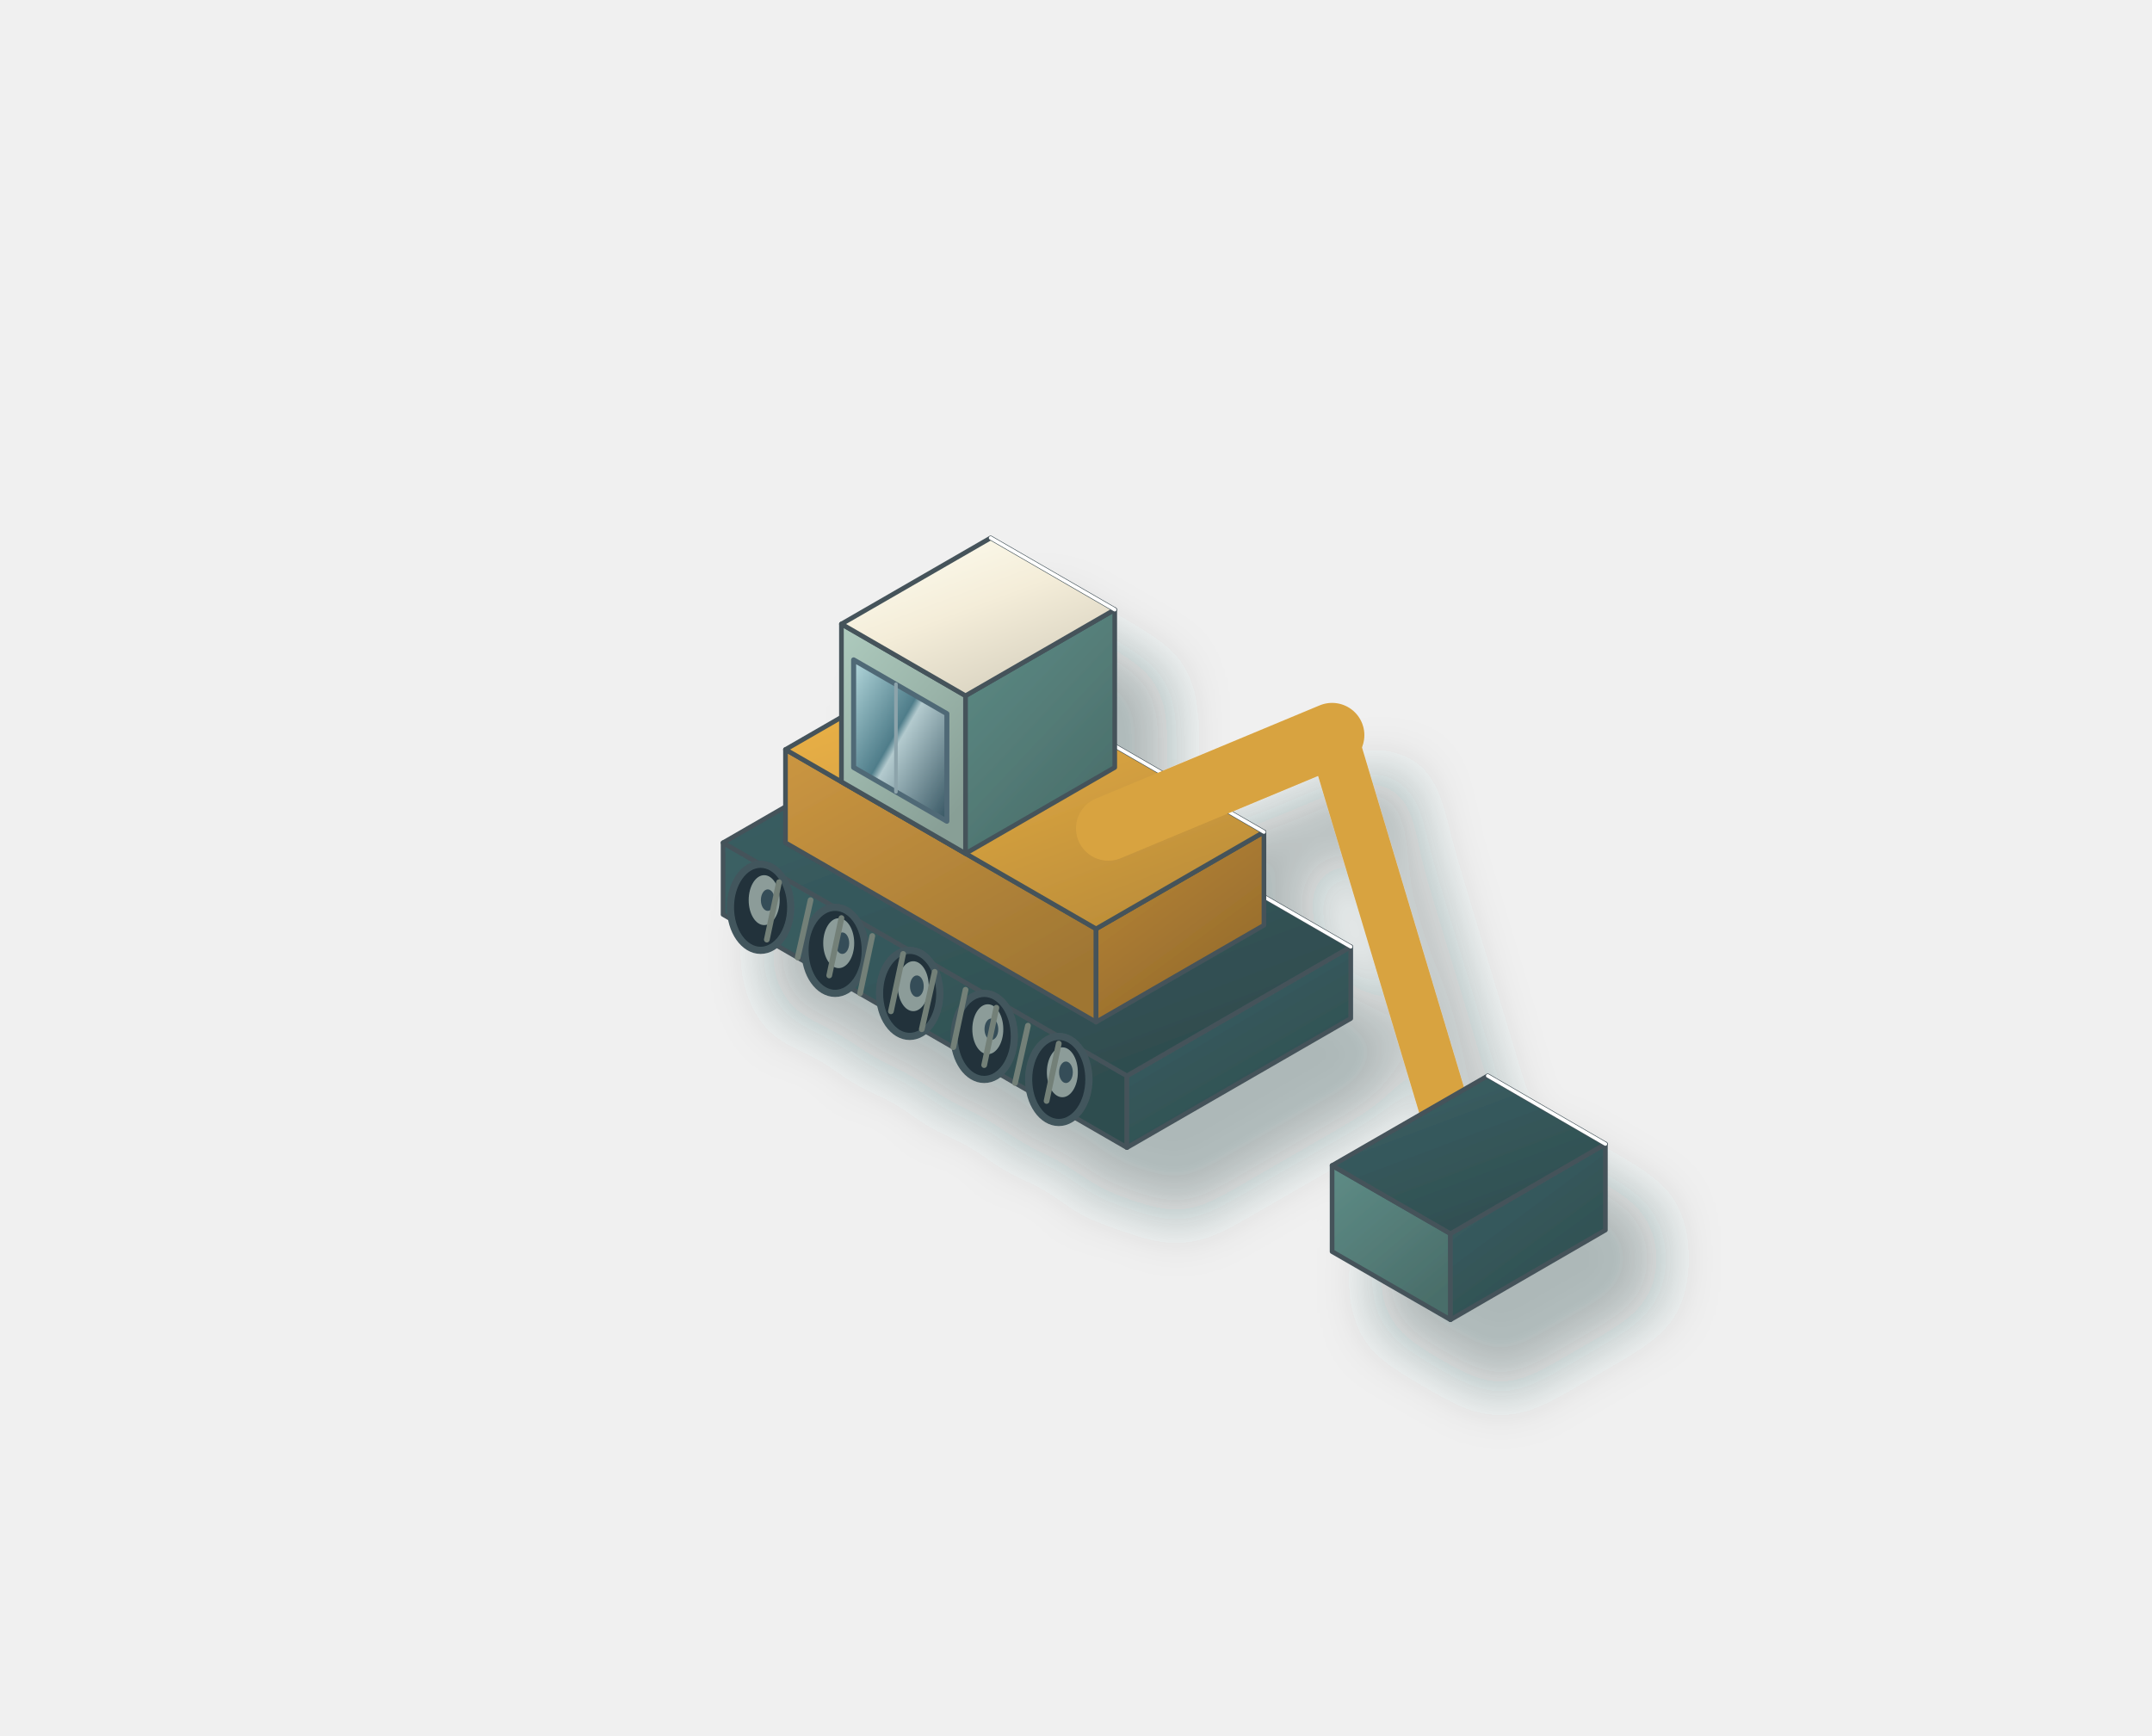
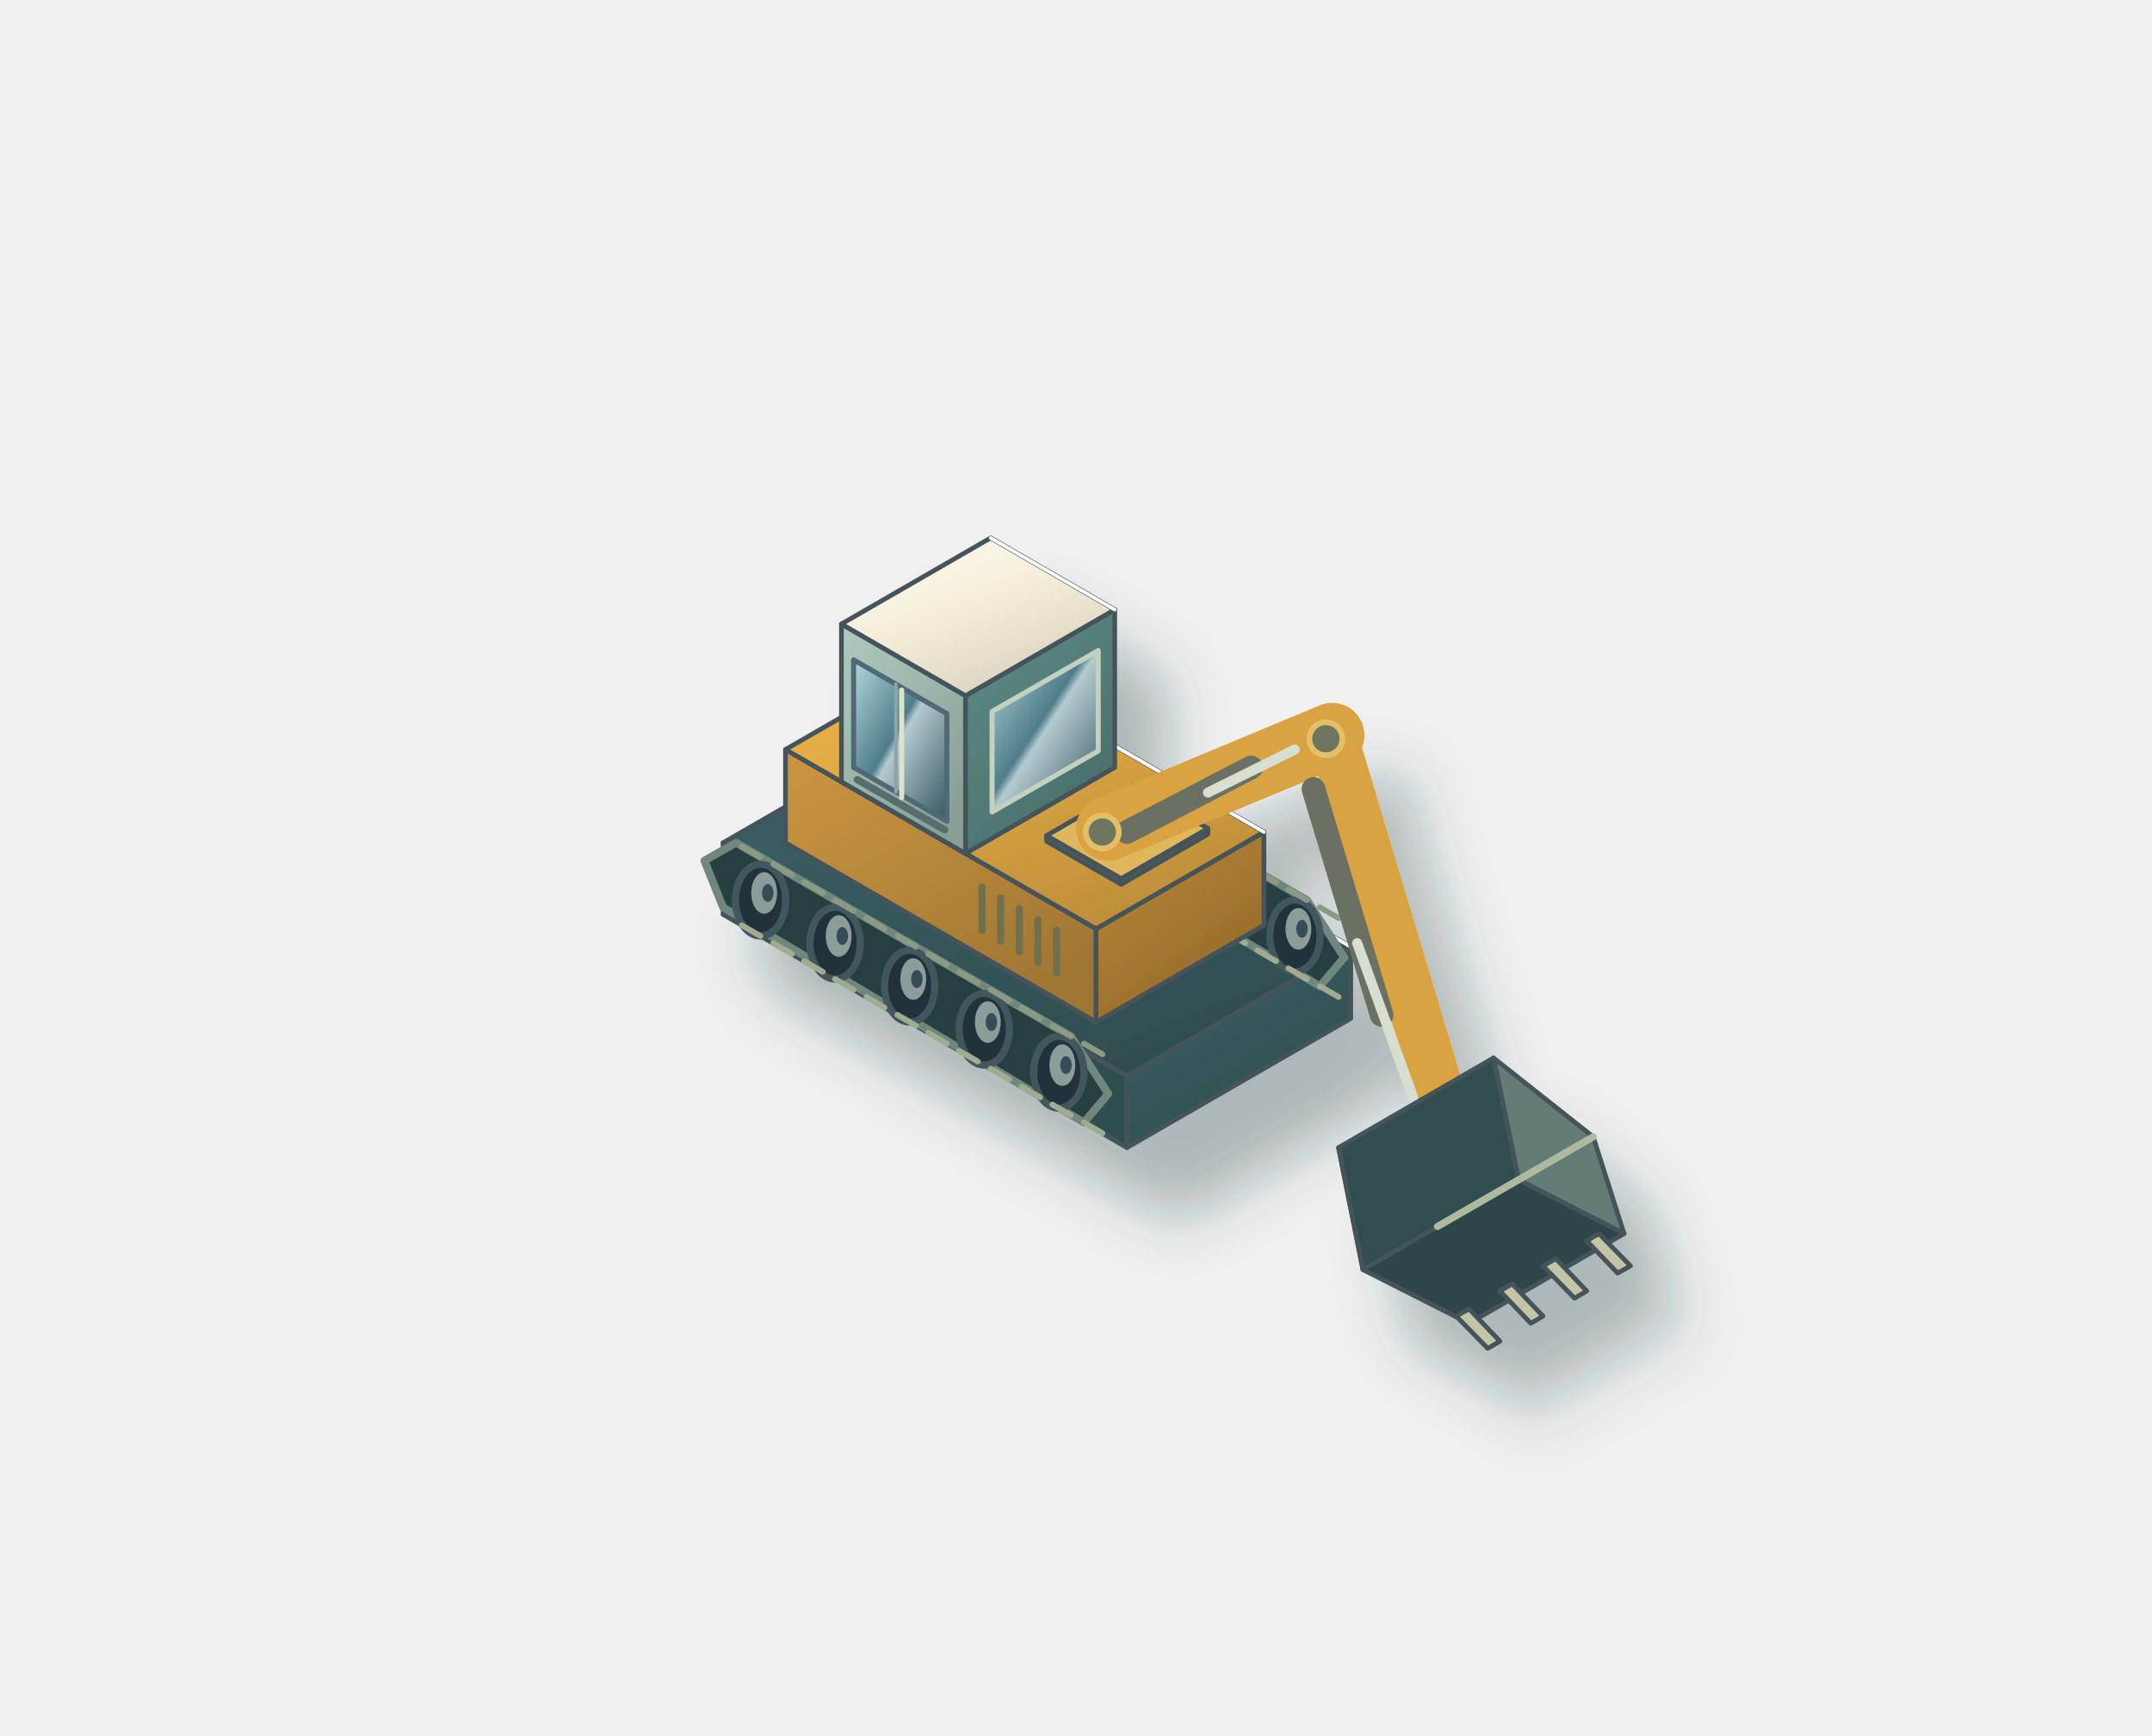
<svg xmlns="http://www.w3.org/2000/svg" viewBox="15 -12 300 242">
  <defs>
    <radialGradient id="foliage" cx="30%" cy="25%">
      <stop stop-color="#c6d58b" />
      <stop offset=".4" stop-color="#729558" />
      <stop offset="1" stop-color="#355d47" />
    </radialGradient>
    <linearGradient id="glass" x2="1" y2="1">
      <stop stop-color="#b4d8dc" />
      <stop offset=".45" stop-color="#4f7d8a" />
      <stop offset=".5" stop-color="#b3cace" />
      <stop offset="1" stop-color="#355461" />
    </linearGradient>
    <filter id="shadow" x="-35%" y="-35%" width="180%" height="190%">
      <feDropShadow dx="7" dy="10" stdDeviation="4" flood-color="#223c3c" flood-opacity=".32" />
    </filter>
    <linearGradient id="d8a341-roof" x1="0" y1="0" x2=".65" y2="1">
      <stop stop-color="#f2b749" />
      <stop offset=".52" stop-color="#d8a341" />
      <stop offset="1" stop-color="#be8f39" />
    </linearGradient>
    <linearGradient id="35575a-shade" x1="0" y1="0" x2=".65" y2="1">
      <stop stop-color="#3b6165" />
      <stop offset=".52" stop-color="#35575a" />
      <stop offset="1" stop-color="#2f4d4f" />
    </linearGradient>
    <linearGradient id="f4edd9-roof" x1="0" y1="0" x2=".65" y2="1">
      <stop stop-color="#fffff3" />
      <stop offset=".52" stop-color="#f4edd9" />
      <stop offset="1" stop-color="#d7d1bf" />
    </linearGradient>
    <linearGradient id="35575a-wall" x1="0" y1="0" x2=".65" y2="1">
      <stop stop-color="#3b6165" />
      <stop offset=".52" stop-color="#35575a" />
      <stop offset="1" stop-color="#2f4d4f" />
    </linearGradient>
    <linearGradient id="35575a-roof" x1="0" y1="0" x2=".65" y2="1">
      <stop stop-color="#3b6165" />
      <stop offset=".52" stop-color="#35575a" />
      <stop offset="1" stop-color="#2f4d4f" />
    </linearGradient>
    <linearGradient id="b5863a-wall" x1="0" y1="0" x2=".65" y2="1">
      <stop stop-color="#cb9641" />
      <stop offset=".52" stop-color="#b5863a" />
      <stop offset="1" stop-color="#9f7633" />
    </linearGradient>
    <linearGradient id="a67831-shade" x1="0" y1="0" x2=".65" y2="1">
      <stop stop-color="#ba8637" />
      <stop offset=".52" stop-color="#a67831" />
      <stop offset="1" stop-color="#926a2b" />
    </linearGradient>
    <linearGradient id="9bb5aa-wall" x1="0" y1="0" x2=".65" y2="1">
      <stop stop-color="#aecbbe" />
      <stop offset=".52" stop-color="#9bb5aa" />
      <stop offset="1" stop-color="#889f96" />
    </linearGradient>
    <linearGradient id="547d78-shade" x1="0" y1="0" x2=".65" y2="1">
      <stop stop-color="#5e8c86" />
      <stop offset=".52" stop-color="#547d78" />
      <stop offset="1" stop-color="#4a6e6a" />
    </linearGradient>
-     <linearGradient id="547d78-wall" x1="0" y1="0" x2=".65" y2="1">
-       <stop stop-color="#5e8c86" />
-       <stop offset=".52" stop-color="#547d78" />
-       <stop offset="1" stop-color="#4a6e6a" />
-     </linearGradient>
  </defs>
  <style>.crane-boom{transform-origin:147px 21px;animation:sway 7s ease-in-out infinite alternate}@keyframes sway{to{transform:rotate(2deg)}}@media(prefers-reduced-motion:reduce){*{animation:none!important}}</style>
  <g filter="url(#shadow)">
-     <polygon points="115.8,115.5 172.1,148.0 172.1,138.0 115.8,105.5" fill="url(#35575a-wall)" stroke="#44535a" stroke-width="0.65" stroke-linejoin="round" />
-     <polygon points="203.3,130.0 172.1,148.0 172.1,138.0 203.3,120.0" fill="url(#35575a-shade)" stroke="#44535a" stroke-width="0.65" stroke-linejoin="round" />
-     <polygon points="147.0,87.5 203.3,120.0 172.1,138.0 115.8,105.5" fill="url(#35575a-roof)" stroke="#44535a" stroke-width="0.65" stroke-linejoin="round" />
-     <path d="M147.0,87.5 L203.3,120.0" fill="none" stroke="#ffffff" stroke-width="0.5" stroke-linecap="round" />
+     <g data-testid="excavator-tracked-undercarriage">
+       <polygon points="115.8,115.5 172.1,148.0 172.1,138.0 115.8,105.5" fill="url(#35575a-wall)" stroke="#44535a" stroke-width="0.65" stroke-linejoin="round" />
+       <polygon points="203.3,130.0 172.1,148.0 172.1,138.0 203.3,120.0" fill="url(#35575a-shade)" stroke="#44535a" stroke-width="0.65" stroke-linejoin="round" />
+       <polygon points="147.0,87.5 203.3,120.0 172.1,138.0 115.8,105.5" fill="url(#35575a-roof)" stroke="#44535a" stroke-width="0.65" stroke-linejoin="round" />
+       <path d="M147.0,87.5 L203.3,120.0" fill="none" stroke="#ffffff" stroke-width="0.5" stroke-linecap="round" />
+       <polygon points="148.7,95.5 146.1,89.0 150.5,86.5 197.2,113.5 202.4,121.5 199.0,125.5" fill="#283f42" stroke="#71867b" stroke-width="1.1" stroke-linejoin="round" />
+       <ellipse cx="153.938" cy="94.5" rx="3.5" ry="5" fill="#20323b" stroke="#43565d" stroke-width="1" />
+       <ellipse cx="154.438" cy="93.5" rx="1.8" ry="2.9" fill="#8c9c99" />
+       <ellipse cx="154.938" cy="93.5" rx="0.8" ry="1.25" fill="#364d58" />
+       <ellipse cx="164.33" cy="100.5" rx="3.5" ry="5" fill="#20323b" stroke="#43565d" stroke-width="1" />
+       <ellipse cx="164.83" cy="99.5" rx="1.8" ry="2.9" fill="#8c9c99" />
+       <ellipse cx="165.33" cy="99.5" rx="0.8" ry="1.25" fill="#364d58" />
+       <ellipse cx="174.722" cy="106.5" rx="3.5" ry="5" fill="#20323b" stroke="#43565d" stroke-width="1" />
+       <ellipse cx="175.222" cy="105.5" rx="1.8" ry="2.9" fill="#8c9c99" />
+       <ellipse cx="175.722" cy="105.5" rx="0.8" ry="1.25" fill="#364d58" />
+       <ellipse cx="185.114" cy="112.5" rx="3.5" ry="5" fill="#20323b" stroke="#43565d" stroke-width="1" />
+       <ellipse cx="185.614" cy="111.5" rx="1.8" ry="2.9" fill="#8c9c99" />
+       <ellipse cx="186.114" cy="111.5" rx="0.8" ry="1.25" fill="#364d58" />
+       <ellipse cx="195.506" cy="118.5" rx="3.5" ry="5" fill="#20323b" stroke="#43565d" stroke-width="1" />
+       <ellipse cx="196.006" cy="117.5" rx="1.8" ry="2.9" fill="#8c9c99" />
+       <ellipse cx="196.506" cy="117.5" rx="0.8" ry="1.25" fill="#364d58" />
+       <path d="M151.3,98.0 L153.9,99.5" fill="none" stroke="#a0ab91" stroke-width="0.8" stroke-linecap="round" />
+       <path d="M151.3,87.0 L153.9,88.5" fill="none" stroke="#8b9a84" stroke-width="0.8" stroke-linecap="round" />
+       <path d="M155.7,100.5 L158.3,102.0" fill="none" stroke="#a0ab91" stroke-width="0.8" stroke-linecap="round" />
+       <path d="M155.7,89.5 L158.3,91.0" fill="none" stroke="#8b9a84" stroke-width="0.8" stroke-linecap="round" />
+       <path d="M160.0,103.0 L162.6,104.5" fill="none" stroke="#a0ab91" stroke-width="0.8" stroke-linecap="round" />
+       <path d="M160.0,92.0 L162.6,93.5" fill="none" stroke="#8b9a84" stroke-width="0.8" stroke-linecap="round" />
+       <path d="M164.3,105.5 L166.9,107.0" fill="none" stroke="#a0ab91" stroke-width="0.8" stroke-linecap="round" />
+       <path d="M164.3,94.5 L166.9,96.0" fill="none" stroke="#8b9a84" stroke-width="0.8" stroke-linecap="round" />
+       <path d="M168.7,108.0 L171.3,109.5" fill="none" stroke="#a0ab91" stroke-width="0.8" stroke-linecap="round" />
+       <path d="M168.7,97.0 L171.3,98.5" fill="none" stroke="#8b9a84" stroke-width="0.8" stroke-linecap="round" />
+       <path d="M173.0,110.5 L175.6,112.0" fill="none" stroke="#a0ab91" stroke-width="0.8" stroke-linecap="round" />
+       <path d="M173.0,99.5 L175.6,101.0" fill="none" stroke="#8b9a84" stroke-width="0.8" stroke-linecap="round" />
+       <path d="M177.3,113.0 L179.9,114.5" fill="none" stroke="#a0ab91" stroke-width="0.8" stroke-linecap="round" />
+       <path d="M177.3,102.0 L179.9,103.5" fill="none" stroke="#8b9a84" stroke-width="0.8" stroke-linecap="round" />
+       <path d="M181.7,115.5 L184.2,117.0" fill="none" stroke="#a0ab91" stroke-width="0.8" stroke-linecap="round" />
+       <path d="M181.7,104.5 L184.2,106.0" fill="none" stroke="#8b9a84" stroke-width="0.8" stroke-linecap="round" />
+       <path d="M186.0,118.0 L188.6,119.5" fill="none" stroke="#a0ab91" stroke-width="0.8" stroke-linecap="round" />
+       <path d="M186.0,107.0 L188.6,108.5" fill="none" stroke="#8b9a84" stroke-width="0.8" stroke-linecap="round" />
+       <path d="M190.3,120.5 L192.9,122.0" fill="none" stroke="#a0ab91" stroke-width="0.8" stroke-linecap="round" />
+       <path d="M190.3,109.5 L192.9,111.0" fill="none" stroke="#8b9a84" stroke-width="0.8" stroke-linecap="round" />
+       <path d="M194.6,123.0 L197.2,124.5" fill="none" stroke="#a0ab91" stroke-width="0.8" stroke-linecap="round" />
+       <path d="M194.6,112.0 L197.2,113.5" fill="none" stroke="#8b9a84" stroke-width="0.8" stroke-linecap="round" />
+       <path d="M199.0,125.5 L201.6,127.0" fill="none" stroke="#a0ab91" stroke-width="0.8" stroke-linecap="round" />
+       <path d="M199.0,114.5 L201.6,116.0" fill="none" stroke="#8b9a84" stroke-width="0.8" stroke-linecap="round" />
+       <polygon points="115.8,114.5 113.2,108.0 117.6,105.5 164.3,132.5 169.5,140.5 166.1,144.5" fill="#283f42" stroke="#71867b" stroke-width="1.1" stroke-linejoin="round" />
+       <ellipse cx="121.03" cy="113.5" rx="3.5" ry="5" fill="#20323b" stroke="#43565d" stroke-width="1" />
+       <ellipse cx="121.53" cy="112.5" rx="1.8" ry="2.9" fill="#8c9c99" />
+       <ellipse cx="122.03" cy="112.5" rx="0.8" ry="1.25" fill="#364d58" />
+       <ellipse cx="131.422" cy="119.5" rx="3.5" ry="5" fill="#20323b" stroke="#43565d" stroke-width="1" />
+       <ellipse cx="131.922" cy="118.5" rx="1.8" ry="2.9" fill="#8c9c99" />
+       <ellipse cx="132.422" cy="118.5" rx="0.8" ry="1.25" fill="#364d58" />
+       <ellipse cx="141.814" cy="125.5" rx="3.5" ry="5" fill="#20323b" stroke="#43565d" stroke-width="1" />
+       <ellipse cx="142.314" cy="124.5" rx="1.8" ry="2.9" fill="#8c9c99" />
+       <ellipse cx="142.814" cy="124.5" rx="0.8" ry="1.25" fill="#364d58" />
+       <ellipse cx="152.206" cy="131.5" rx="3.5" ry="5" fill="#20323b" stroke="#43565d" stroke-width="1" />
+       <ellipse cx="152.706" cy="130.5" rx="1.8" ry="2.9" fill="#8c9c99" />
+       <ellipse cx="153.206" cy="130.5" rx="0.8" ry="1.25" fill="#364d58" />
+       <ellipse cx="162.598" cy="137.5" rx="3.5" ry="5" fill="#20323b" stroke="#43565d" stroke-width="1" />
+       <ellipse cx="163.098" cy="136.5" rx="1.8" ry="2.9" fill="#8c9c99" />
+       <ellipse cx="163.598" cy="136.5" rx="0.8" ry="1.25" fill="#364d58" />
+       <path d="M118.4,117.0 L121.0,118.5" fill="none" stroke="#a0ab91" stroke-width="0.8" stroke-linecap="round" />
+       <path d="M118.4,106.0 L121.0,107.5" fill="none" stroke="#8b9a84" stroke-width="0.8" stroke-linecap="round" />
+       <path d="M122.8,119.5 L125.4,121.0" fill="none" stroke="#a0ab91" stroke-width="0.8" stroke-linecap="round" />
+       <path d="M122.8,108.5 L125.4,110.0" fill="none" stroke="#8b9a84" stroke-width="0.8" stroke-linecap="round" />
+       <path d="M127.1,122.0 L129.7,123.5" fill="none" stroke="#a0ab91" stroke-width="0.8" stroke-linecap="round" />
+       <path d="M127.1,111.0 L129.7,112.5" fill="none" stroke="#8b9a84" stroke-width="0.8" stroke-linecap="round" />
+       <path d="M131.4,124.5 L134.0,126.0" fill="none" stroke="#a0ab91" stroke-width="0.8" stroke-linecap="round" />
+       <path d="M131.4,113.5 L134.0,115.0" fill="none" stroke="#8b9a84" stroke-width="0.8" stroke-linecap="round" />
+       <path d="M135.8,127.0 L138.3,128.5" fill="none" stroke="#a0ab91" stroke-width="0.8" stroke-linecap="round" />
+       <path d="M135.8,116.0 L138.3,117.5" fill="none" stroke="#8b9a84" stroke-width="0.8" stroke-linecap="round" />
+       <path d="M140.1,129.5 L142.7,131.0" fill="none" stroke="#a0ab91" stroke-width="0.8" stroke-linecap="round" />
+       <path d="M140.1,118.5 L142.7,120.0" fill="none" stroke="#8b9a84" stroke-width="0.8" stroke-linecap="round" />
+       <path d="M144.4,132.0 L147.0,133.5" fill="none" stroke="#a0ab91" stroke-width="0.8" stroke-linecap="round" />
+       <path d="M144.4,121.0 L147.0,122.5" fill="none" stroke="#8b9a84" stroke-width="0.8" stroke-linecap="round" />
+       <path d="M148.7,134.5 L151.3,136.0" fill="none" stroke="#a0ab91" stroke-width="0.8" stroke-linecap="round" />
+       <path d="M148.7,123.5 L151.3,125.0" fill="none" stroke="#8b9a84" stroke-width="0.8" stroke-linecap="round" />
+       <path d="M153.1,137.0 L155.7,138.5" fill="none" stroke="#a0ab91" stroke-width="0.8" stroke-linecap="round" />
+       <path d="M153.1,126.0 L155.7,127.5" fill="none" stroke="#8b9a84" stroke-width="0.8" stroke-linecap="round" />
+       <path d="M157.4,139.5 L160.0,141.0" fill="none" stroke="#a0ab91" stroke-width="0.8" stroke-linecap="round" />
+       <path d="M157.4,128.5 L160.0,130.0" fill="none" stroke="#8b9a84" stroke-width="0.8" stroke-linecap="round" />
+       <path d="M161.7,142.0 L164.3,143.5" fill="none" stroke="#a0ab91" stroke-width="0.8" stroke-linecap="round" />
+       <path d="M161.7,131.0 L164.3,132.5" fill="none" stroke="#8b9a84" stroke-width="0.8" stroke-linecap="round" />
+       <path d="M166.1,144.5 L168.7,146.0" fill="none" stroke="#a0ab91" stroke-width="0.8" stroke-linecap="round" />
+       <path d="M166.1,133.5 L168.7,135.0" fill="none" stroke="#8b9a84" stroke-width="0.8" stroke-linecap="round" />
+     </g>
    <polygon points="124.5,105.5 167.8,130.5 167.8,117.5 124.5,92.5" fill="url(#b5863a-wall)" stroke="#44535a" stroke-width="0.65" stroke-linejoin="round" />
    <polygon points="191.2,117.0 167.8,130.5 167.8,117.5 191.2,104.0" fill="url(#a67831-shade)" stroke="#44535a" stroke-width="0.65" stroke-linejoin="round" />
    <polygon points="147.9,79.0 191.2,104.0 167.8,117.5 124.5,92.5" fill="url(#d8a341-roof)" stroke="#44535a" stroke-width="0.65" stroke-linejoin="round" />
    <path d="M147.9,79.0 L191.2,104.0" fill="none" stroke="#ffffff" stroke-width="0.5" stroke-linecap="round" />
    <polygon points="132.3,97.0 149.6,107.0 149.6,85.0 132.3,75.0" fill="url(#9bb5aa-wall)" stroke="#44535a" stroke-width="0.65" stroke-linejoin="round" />
    <polygon points="170.4,95.0 149.6,107.0 149.6,85.0 170.4,73.0" fill="url(#547d78-shade)" stroke="#44535a" stroke-width="0.65" stroke-linejoin="round" />
    <polygon points="153.1,63.0 170.4,73.0 149.6,85.0 132.3,75.0" fill="url(#f4edd9-roof)" stroke="#44535a" stroke-width="0.65" stroke-linejoin="round" />
    <path d="M153.1,63.0 L170.4,73.0" fill="none" stroke="#ffffff" stroke-width="0.5" stroke-linecap="round" />
-     <polygon points="134.0,95.0 147.0,102.5 147.0,87.5 134.0,80.0" fill="url(#glass)" stroke="#506976" stroke-width="0.7" stroke-linejoin="round" />
-     <path d="M139.9,98.4 L139.9,83.4" fill="none" stroke="#8da4ab" stroke-width="0.5" stroke-linecap="round" />
-     <ellipse cx="121.03" cy="114.5" rx="4.2" ry="6" fill="#20323b" stroke="#43565d" stroke-width="1" />
-     <ellipse cx="121.53" cy="113.5" rx="2.16" ry="3.48" fill="#8c9c99" />
-     <ellipse cx="122.03" cy="113.5" rx="0.96" ry="1.5" fill="#364d58" />
-     <ellipse cx="131.422" cy="120.5" rx="4.2" ry="6" fill="#20323b" stroke="#43565d" stroke-width="1" />
-     <ellipse cx="131.922" cy="119.5" rx="2.16" ry="3.48" fill="#8c9c99" />
-     <ellipse cx="132.422" cy="119.5" rx="0.96" ry="1.5" fill="#364d58" />
-     <ellipse cx="141.814" cy="126.5" rx="4.2" ry="6" fill="#20323b" stroke="#43565d" stroke-width="1" />
-     <ellipse cx="142.314" cy="125.5" rx="2.16" ry="3.48" fill="#8c9c99" />
-     <ellipse cx="142.814" cy="125.5" rx="0.96" ry="1.5" fill="#364d58" />
-     <ellipse cx="152.206" cy="132.5" rx="4.2" ry="6" fill="#20323b" stroke="#43565d" stroke-width="1" />
-     <ellipse cx="152.706" cy="131.5" rx="2.16" ry="3.48" fill="#8c9c99" />
-     <ellipse cx="153.206" cy="131.5" rx="0.96" ry="1.5" fill="#364d58" />
-     <ellipse cx="162.598" cy="138.5" rx="4.2" ry="6" fill="#20323b" stroke="#43565d" stroke-width="1" />
-     <ellipse cx="163.098" cy="137.5" rx="2.16" ry="3.48" fill="#8c9c99" />
-     <ellipse cx="163.598" cy="137.5" rx="0.96" ry="1.5" fill="#364d58" />
-     <path d="M121.9,119.0 L123.6,111.0" fill="none" stroke="#738078" stroke-width="0.8" stroke-linecap="round" />
-     <path d="M126.2,121.5 L128.0,113.5" fill="none" stroke="#738078" stroke-width="0.8" stroke-linecap="round" />
-     <path d="M130.6,124.0 L132.3,116.0" fill="none" stroke="#738078" stroke-width="0.8" stroke-linecap="round" />
-     <path d="M134.9,126.5 L136.6,118.5" fill="none" stroke="#738078" stroke-width="0.8" stroke-linecap="round" />
-     <path d="M139.2,129.0 L140.9,121.0" fill="none" stroke="#738078" stroke-width="0.8" stroke-linecap="round" />
-     <path d="M143.5,131.5 L145.3,123.5" fill="none" stroke="#738078" stroke-width="0.8" stroke-linecap="round" />
-     <path d="M147.9,134.0 L149.6,126.0" fill="none" stroke="#738078" stroke-width="0.8" stroke-linecap="round" />
-     <path d="M152.2,136.5 L153.9,128.5" fill="none" stroke="#738078" stroke-width="0.8" stroke-linecap="round" />
-     <path d="M156.5,139.0 L158.3,131.0" fill="none" stroke="#738078" stroke-width="0.8" stroke-linecap="round" />
-     <path d="M160.9,141.5 L162.6,133.5" fill="none" stroke="#738078" stroke-width="0.8" stroke-linecap="round" />
-     <path d="M169.5,103.5 L200.7,90.5" fill="none" stroke="#d8a341" stroke-width="9" stroke-linecap="round" />
-     <path d="M200.7,90.5 L216.3,142.5" fill="none" stroke="#d8a341" stroke-width="7" stroke-linecap="round" />
-     <polygon points="200.7,162.5 217.2,172.0 217.2,160.0 200.7,150.5" fill="url(#547d78-wall)" stroke="#44535a" stroke-width="0.65" stroke-linejoin="round" />
-     <polygon points="238.8,159.5 217.2,172.0 217.2,160.0 238.8,147.5" fill="url(#35575a-shade)" stroke="#44535a" stroke-width="0.65" stroke-linejoin="round" />
-     <polygon points="222.4,138.0 238.8,147.5 217.2,160.0 200.7,150.5" fill="url(#35575a-roof)" stroke="#44535a" stroke-width="0.65" stroke-linejoin="round" />
-     <path d="M222.4,138.0 L238.8,147.5" fill="none" stroke="#ffffff" stroke-width="0.5" stroke-linecap="round" />
+     <g data-testid="excavator-cab-and-hydraulics">
+       <polygon points="134.0,95.0 147.0,102.5 147.0,87.5 134.0,80.0" fill="url(#glass)" stroke="#506976" stroke-width="0.7" stroke-linejoin="round" />
+       <path d="M139.9,98.4 L139.9,83.4" fill="none" stroke="#8da4ab" stroke-width="0.5" stroke-linecap="round" />
+       <polygon points="168.1,92.7 153.3,101.2 153.3,87.2 168.1,78.7" fill="url(#glass)" stroke="#c2d2bf" stroke-width="0.7" stroke-linejoin="round" />
+       <path d="M140.7,99.2 L140.7,84.2" fill="none" stroke="#dce3c7" stroke-width="0.7" stroke-linecap="round" />
+       <path d="M134.5,96.7 L146.7,103.7" fill="none" stroke="#546d6c" stroke-width="1" stroke-linecap="round" />
+       <path d="M151.9,117.7 L151.9,111.7" fill="none" stroke="#6f704d" stroke-width="1" stroke-linecap="round" />
+       <path d="M154.5,119.2 L154.5,113.2" fill="none" stroke="#6f704d" stroke-width="1" stroke-linecap="round" />
+       <path d="M157.1,120.7 L157.1,114.7" fill="none" stroke="#6f704d" stroke-width="1" stroke-linecap="round" />
+       <path d="M159.7,122.2 L159.7,116.2" fill="none" stroke="#6f704d" stroke-width="1" stroke-linecap="round" />
+       <path d="M162.3,123.7 L162.3,117.7" fill="none" stroke="#6f704d" stroke-width="1" stroke-linecap="round" />
+       <polygon points="160.9,105.3 171.3,111.3 171.3,110.5 160.9,104.5" fill="#a38343" stroke="#44535a" stroke-width="0.65" stroke-linejoin="round" />
+       <polygon points="183.4,104.3 171.3,111.3 171.3,110.5 183.4,103.5" fill="#8a793f" stroke="#44535a" stroke-width="0.65" stroke-linejoin="round" />
+       <polygon points="173.0,97.5 183.4,103.5 171.3,110.5 160.9,104.5" fill="#e1b75d" stroke="#44535a" stroke-width="0.65" stroke-linejoin="round" />
+       <path d="M179.9,102.5 L179.9,95.5" fill="none" stroke="#44565a" stroke-width="2" stroke-linecap="round" />
+       <path d="M169.5,103.5 L200.7,90.5" fill="none" stroke="#d8a341" stroke-width="9" stroke-linecap="round" />
+       <path d="M200.7,90.5 L216.3,142.5" fill="none" stroke="#d8a341" stroke-width="7" stroke-linecap="round" />
+       <path d="M172.1,104.0 L189.4,95.0" fill="none" stroke="#6b7164" stroke-width="3.3" stroke-linecap="round" />
+       <path d="M198.1,98.0 L207.6,129.5" fill="none" stroke="#6b7164" stroke-width="3.3" stroke-linecap="round" />
+       <path d="M183.4,98.5 L195.5,92.5" fill="none" stroke="#d6dfd0" stroke-width="1.4" stroke-linecap="round" />
+       <path d="M204.2,119.5 L212.0,141.0" fill="none" stroke="#d6dfd0" stroke-width="1.4" stroke-linecap="round" />
+       <circle cx="168.66" cy="104.0" r="2.3" fill="#6e7661" stroke="#e4bf67" stroke-width=".8" />
+       <circle cx="199.836" cy="91.0" r="2.3" fill="#6e7661" stroke="#e4bf67" stroke-width=".8" />
+       <circle cx="215.424" cy="143.0" r="2.3" fill="#6e7661" stroke="#e4bf67" stroke-width=".8" />
+     </g>
+     <g data-testid="excavator-digging-bucket">
+       <polygon points="223.2,135.5 237.1,146.5 241.4,160.0 226.7,152.5" fill="#647d76" stroke="#44535a" stroke-width="0.65" stroke-linejoin="round" />
+       <polygon points="201.6,148.0 215.4,159.0 219.8,172.5 205.0,165.0" fill="#47645f" stroke="#44535a" stroke-width="0.65" stroke-linejoin="round" />
+       <polygon points="226.7,152.5 241.4,160.0 219.8,172.5 205.0,165.0" fill="#2d4549" stroke="#44535a" stroke-width="0.65" stroke-linejoin="round" />
+       <polygon points="223.2,135.5 201.6,148.0 205.0,165.0 226.7,152.5" fill="#334e50" stroke="#44535a" stroke-width="0.65" stroke-linejoin="round" />
+       <path d="M237.1,146.5 L215.4,159.0" fill="none" stroke="#adba9d" stroke-width="1" stroke-linecap="round" />
+       <polygon points="237.9,160.0 242.3,164.5 240.5,165.5 236.2,161.0" fill="#c3c5a6" stroke="#44535a" stroke-width="0.65" stroke-linejoin="round" />
+       <polygon points="231.9,163.5 236.2,168.0 234.5,169.0 230.1,164.5" fill="#c3c5a6" stroke="#44535a" stroke-width="0.65" stroke-linejoin="round" />
+       <polygon points="225.8,167.0 230.1,171.5 228.4,172.5 224.1,168.0" fill="#c3c5a6" stroke="#44535a" stroke-width="0.65" stroke-linejoin="round" />
+       <polygon points="219.8,170.5 224.1,175.0 222.4,176.0 218.0,171.5" fill="#c3c5a6" stroke="#44535a" stroke-width="0.65" stroke-linejoin="round" />
+     </g>
  </g>
</svg>
